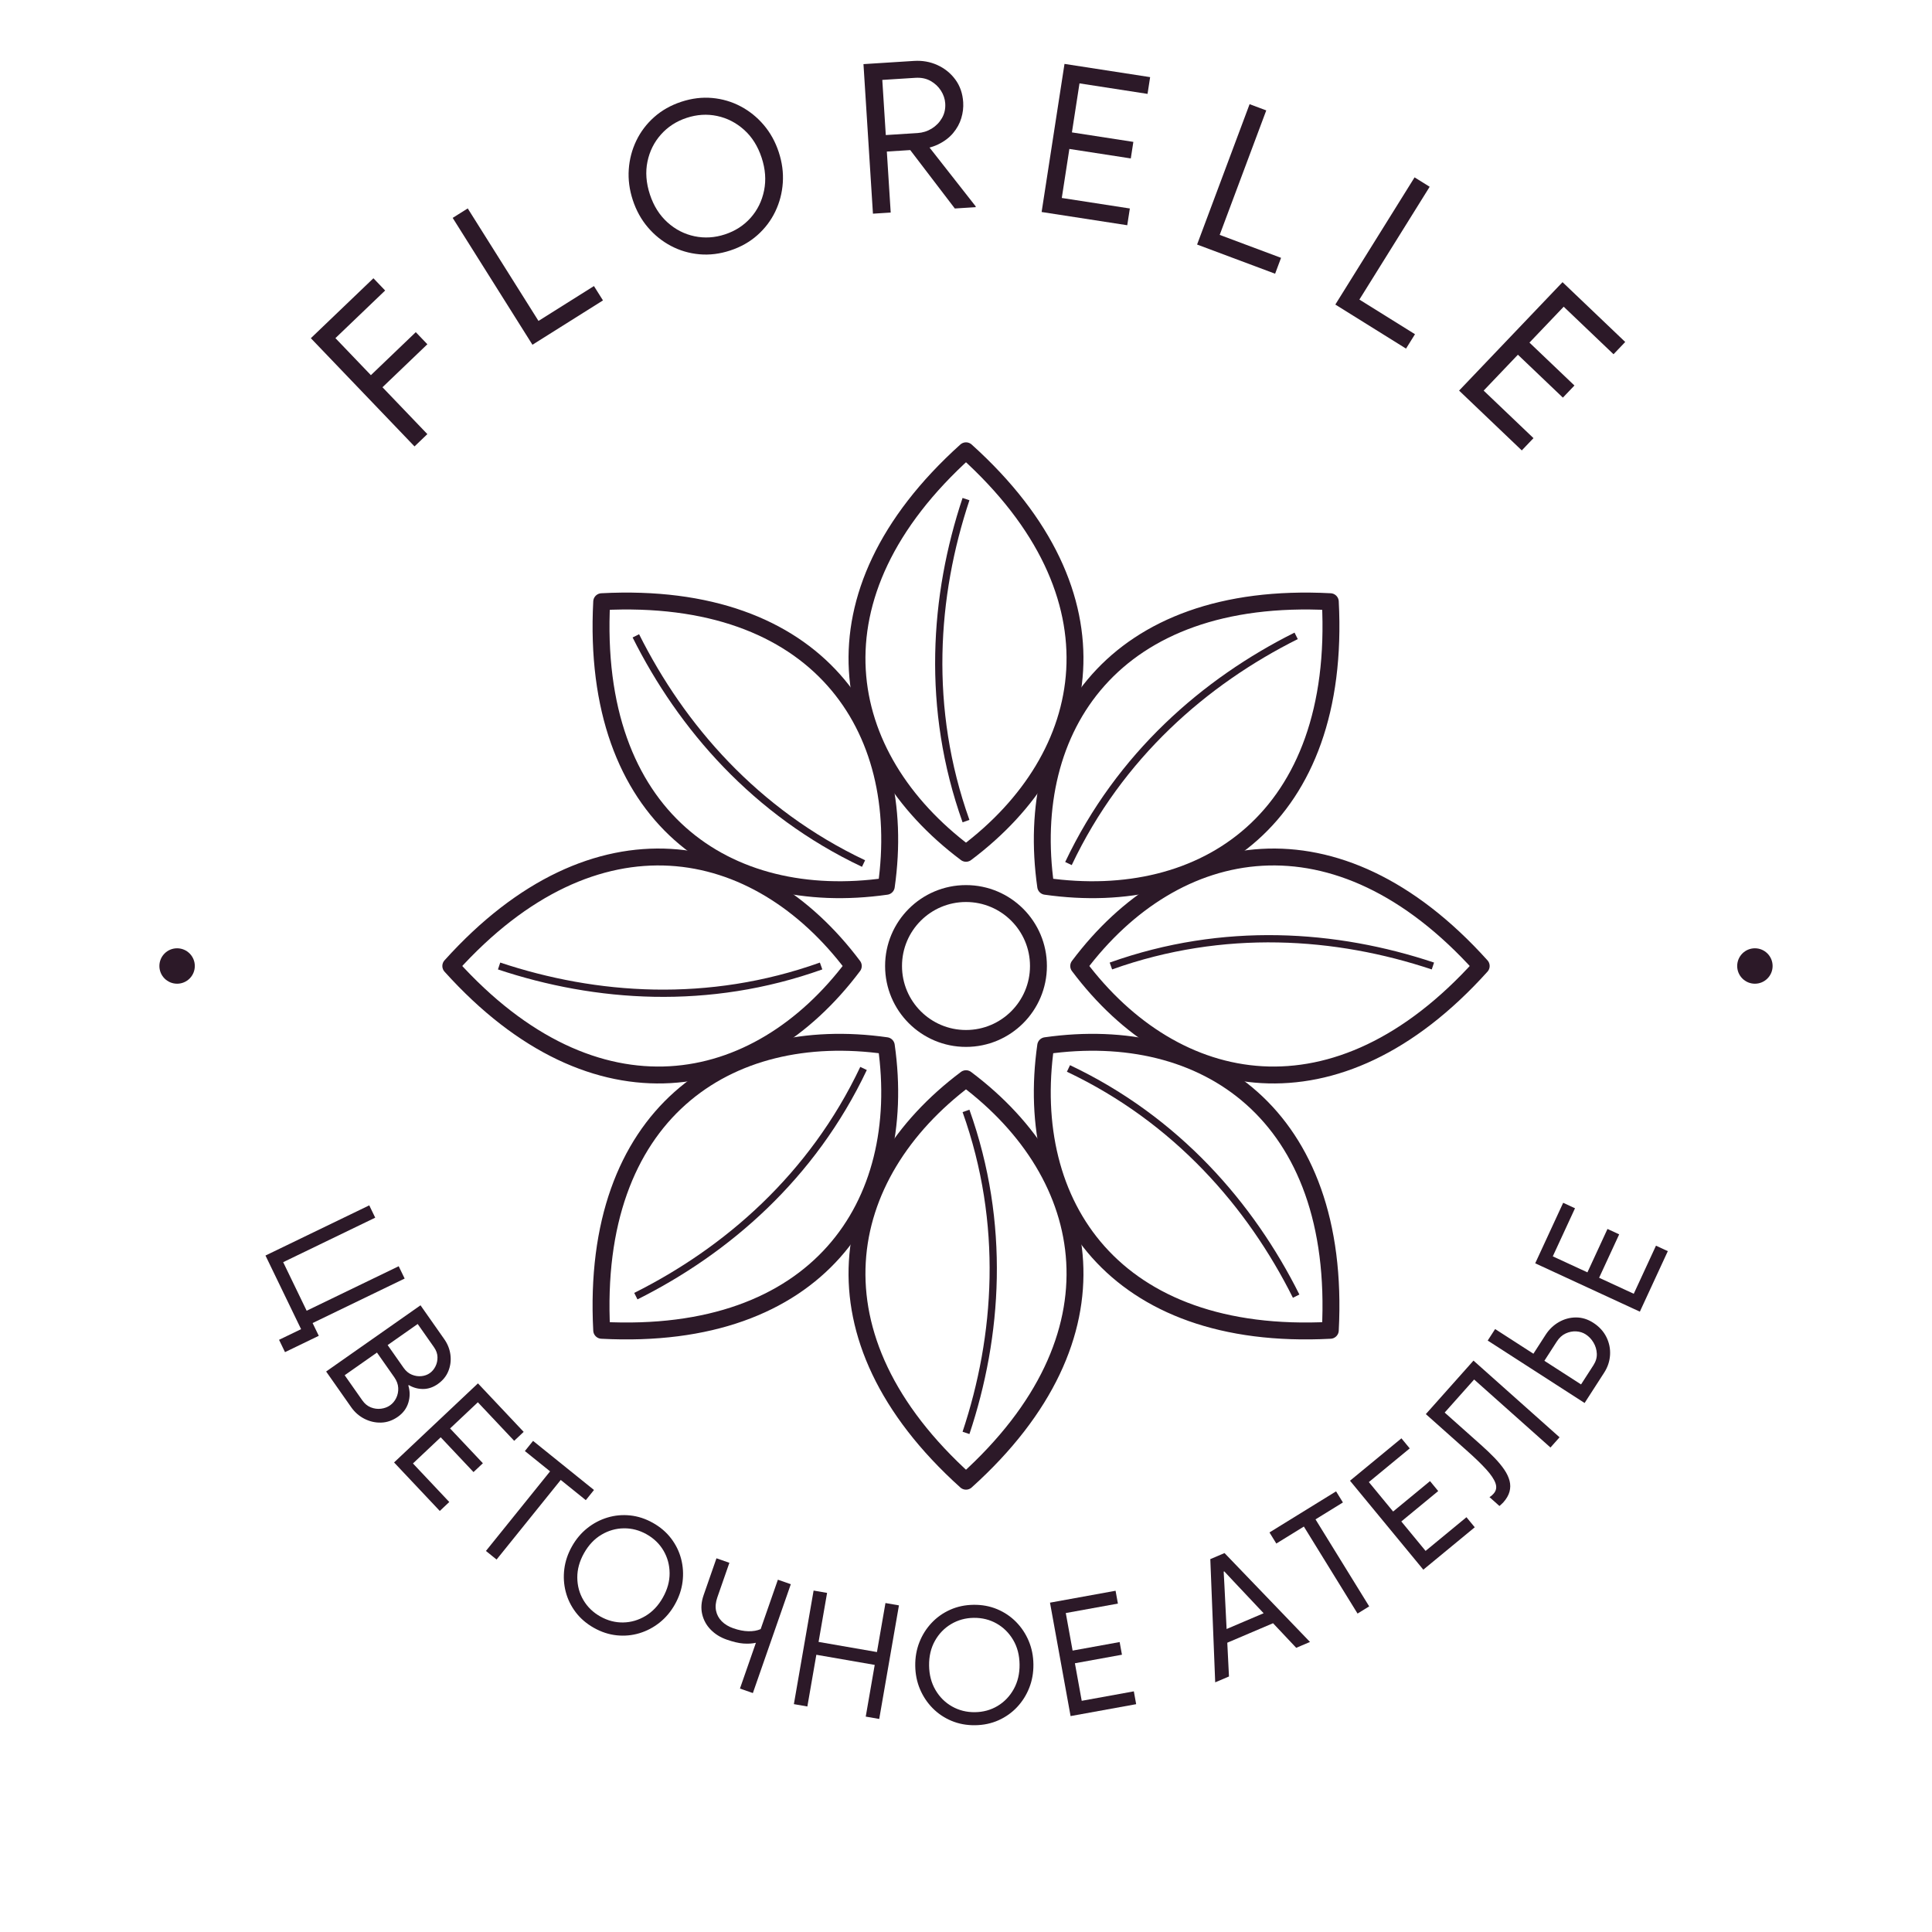
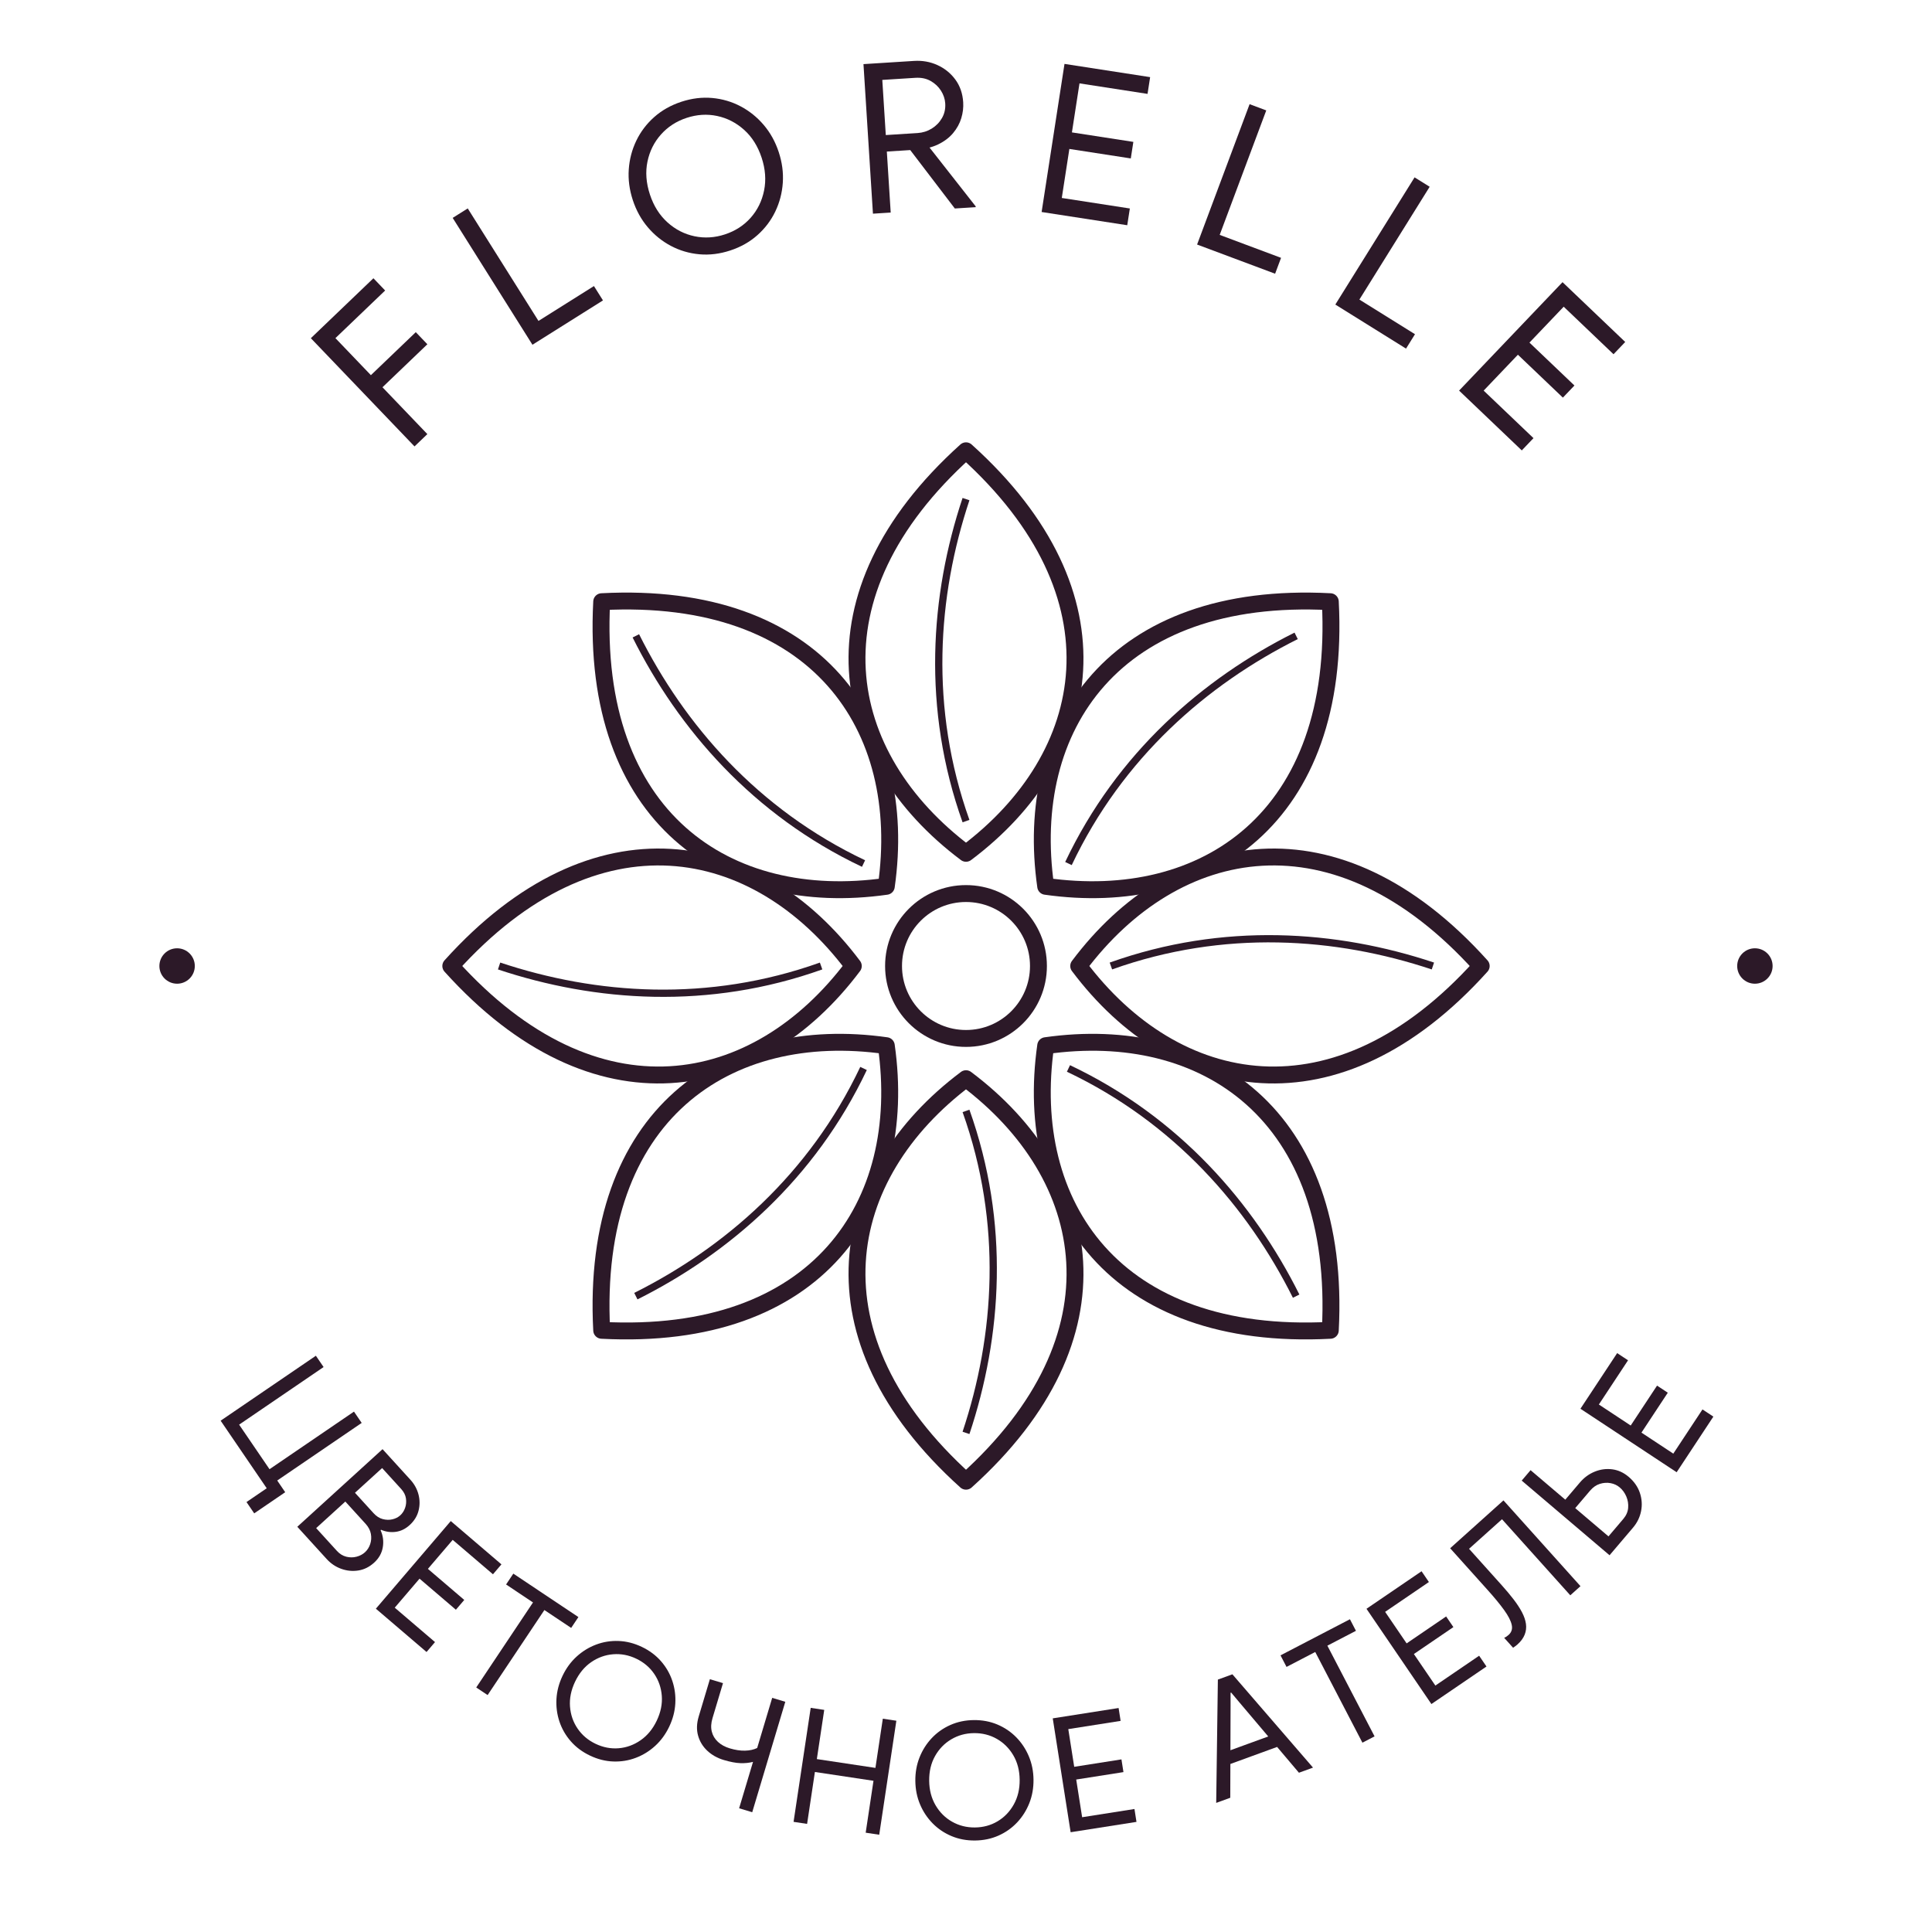
<svg xmlns="http://www.w3.org/2000/svg" viewBox="0 0 120 120" fill="#2c1928" color="#2c1928">
  <path transform="translate(27.4876 26.0597) rotate(-43.7691) translate(-3.4385 0) scale(0.013 -0.013)" d="M79 0V716H493V635H164V0ZM124 310V390H461V310Z" />
  <path transform="translate(34.9809 20.2125) rotate(-32.1624) translate(-3.2825 0) scale(0.013 -0.013)" d="M79 0V716H164V81H477V0Z" />
  <path transform="translate(45.2937 15.3601) rotate(-18.2341) translate(-5.343 0) scale(0.013 -0.013)" d="M411 -16Q332 -16 265.0 13.0Q198 42 148.5 93.5Q99 145 71.5 212.5Q44 280 44 358Q44 436 71.5 503.5Q99 571 148.5 622.5Q198 674 265.0 703.0Q332 732 411 732Q490 732 557.0 703.0Q624 674 673.5 622.5Q723 571 750.5 503.5Q778 436 778 358Q778 280 750.5 212.5Q723 145 673.5 93.5Q624 42 557.0 13.0Q490 -16 411 -16ZM411 65Q489 65 552.5 102.0Q616 139 654.0 205.5Q692 272 692 358Q692 445 654.0 511.0Q616 577 552.5 614.0Q489 651 411 651Q334 651 270.0 614.0Q206 577 168.0 511.0Q130 445 130 358Q130 272 168.0 205.5Q206 139 270.0 102.0Q334 65 411 65Z" />
  <path transform="translate(57.029 13.094) rotate(-3.6243) translate(-3.8415 0) scale(0.013 -0.013)" d="M79 0V716H321Q381 716 431.5 689.0Q482 662 512.5 614.5Q543 567 543 504Q543 466 529.0 428.5Q515 391 485.5 360.0Q456 329 410.5 310.5Q365 292 302 292H124V371H316Q353 371 385.0 388.0Q417 405 437.0 435.0Q457 465 457 504Q457 536 440.5 566.0Q424 596 394.0 615.5Q364 635 322 635H164V0ZM252 328 345 333 571 4V0H471Z" />
  <path transform="translate(67.1763 13.5511) rotate(8.7827) translate(-3.536 0) scale(0.013 -0.013)" d="M79 0V716H493V635H164V81H493V0ZM124 318V398H461V318Z" />
  <path transform="translate(76.4661 15.9788) rotate(20.5082) translate(-3.2825 0) scale(0.013 -0.013)" d="M79 0V716H164V81H477V0Z" />
  <path transform="translate(84.8538 20.1091) rotate(31.9247) translate(-3.2825 0) scale(0.013 -0.013)" d="M79 0V716H164V81H477V0Z" />
  <path transform="translate(92.442 25.9924) rotate(43.6502) translate(-3.536 0) scale(0.013 -0.013)" d="M79 0V716H493V635H164V81H493V0ZM124 318V398H461V318Z" />
-   <path transform="translate(17.6866 80.4591) rotate(64.1957) translate(-3.54 0) scale(0.01 -0.01)" d="M587 -152V0H79V716H164V81H499V716H584V81H672V-152Z" />
-   <path transform="translate(21.5267 86.9964) rotate(54.943) translate(-3 0) scale(0.01 -0.01)" d="M79 0V716H336Q391 716 437.5 691.5Q484 667 512.5 623.5Q541 580 541 523Q541 470 514.0 431.0Q487 392 443 372V368Q496 351 530.5 307.0Q565 263 565 203Q565 143 535.0 97.5Q505 52 456.0 26.0Q407 0 350 0ZM124 326V407H336Q374 407 401.0 424.5Q428 442 442.5 468.0Q457 494 457 521Q457 548 443.0 574.0Q429 600 403.0 617.5Q377 635 340 635H164V81H355Q393 81 421.0 99.5Q449 118 464.0 146.5Q479 175 479 204Q479 234 463.5 262.0Q448 290 419.5 308.0Q391 326 351 326Z" />
-   <path transform="translate(25.8003 92.2395) rotate(46.69) translate(-2.72 0) scale(0.01 -0.01)" d="M79 0V716H493V635H164V81H493V0ZM124 318V398H461V318Z" />
-   <path transform="translate(30.509 96.5962) rotate(38.8636) translate(-2.65 0) scale(0.01 -0.01)" d="M223 0V665H308V0ZM22 635V716H508V635Z" />
-   <path transform="translate(36.9684 100.9701) rotate(29.3428) translate(-4.11 0) scale(0.01 -0.01)" d="M411 -16Q332 -16 265.0 13.0Q198 42 148.5 93.5Q99 145 71.5 212.5Q44 280 44 358Q44 436 71.5 503.5Q99 571 148.5 622.5Q198 674 265.0 703.0Q332 732 411 732Q490 732 557.0 703.0Q624 674 673.5 622.5Q723 571 750.5 503.5Q778 436 778 358Q778 280 750.5 212.5Q723 145 673.5 93.5Q624 42 557.0 13.0Q490 -16 411 -16ZM411 65Q489 65 552.5 102.0Q616 139 654.0 205.5Q692 272 692 358Q692 445 654.0 511.0Q616 577 552.5 614.0Q489 651 411 651Q334 651 270.0 614.0Q206 577 168.0 511.0Q130 445 130 358Q130 272 168.0 205.5Q206 139 270.0 102.0Q334 65 411 65Z" />
-   <path transform="translate(44.5337 104.3824) rotate(19.2124) translate(-3.15 0) scale(0.01 -0.01)" d="M466 0V301Q435 282 393.5 271.0Q352 260 288 260Q226 260 174.5 285.5Q123 311 92.5 359.0Q62 407 62 474V716H147V489Q147 441 166.5 408.0Q186 375 221.5 357.5Q257 340 304 340Q357 340 398.5 353.5Q440 367 466 391V716H551V0Z" />
-   <path transform="translate(51.9597 106.3072) rotate(9.85) translate(-3.48 0) scale(0.01 -0.01)" d="M79 0V716H164V0ZM124 326V407H552V326ZM532 0V716H617V0Z" />
-   <path transform="translate(60.56 106.9967) rotate(-0.6827) translate(-4.11 0) scale(0.01 -0.01)" d="M411 -16Q332 -16 265.0 13.0Q198 42 148.5 93.5Q99 145 71.5 212.5Q44 280 44 358Q44 436 71.5 503.5Q99 571 148.5 622.5Q198 674 265.0 703.0Q332 732 411 732Q490 732 557.0 703.0Q624 674 673.5 622.5Q723 571 750.5 503.5Q778 436 778 358Q778 280 750.5 212.5Q723 145 673.5 93.5Q624 42 557.0 13.0Q490 -16 411 -16ZM411 65Q489 65 552.5 102.0Q616 139 654.0 205.5Q692 272 692 358Q692 445 654.0 511.0Q616 577 552.5 614.0Q489 651 411 651Q334 651 270.0 614.0Q206 577 168.0 511.0Q130 445 130 358Q130 272 168.0 205.5Q206 139 270.0 102.0Q334 65 411 65Z" />
-   <path transform="translate(68.3947 106.2442) rotate(-10.2889) translate(-2.72 0) scale(0.01 -0.01)" d="M79 0V716H493V635H164V81H493V0ZM124 318V398H461V318Z" />
-   <path transform="translate(73.1904 105.1111) rotate(-16.2988) translate(-1.16 0) scale(0.01 -0.01)" d="" />
-   <path transform="translate(78.4223 103.2391) rotate(-23.0768) translate(-3.35 0) scale(0.01 -0.01)" d="M15 0 287 716H383L655 0H562L365 535L337 612H333L305 535L108 0ZM325 197V277H490L519 197ZM131 197 160 277H325V197Z" />
-   <path transform="translate(84.677 100.0006) rotate(-31.6712) translate(-2.65 0) scale(0.01 -0.01)" d="M223 0V665H308V0ZM22 635V716H508V635Z" />
-   <path transform="translate(89.8941 96.2677) rotate(-39.4975) translate(-2.72 0) scale(0.01 -0.01)" d="M79 0V716H493V635H164V81H493V0ZM124 318V398H461V318Z" />
-   <path transform="translate(95.0948 91.2626) rotate(-48.3052) translate(-3.455 0) scale(0.01 -0.01)" d="M78 -8Q71 -8 62.0 -7.0Q53 -6 45 -5V78Q53 75 61.5 74.0Q70 73 78 73Q115 73 134.0 107.0Q153 141 160.0 206.5Q167 272 167 366V716H612V0H527V635H252V331Q252 269 248.0 216.5Q244 164 233.5 122.5Q223 81 203.5 52.0Q184 23 153.0 7.5Q122 -8 78 -8Z" />
-   <path transform="translate(99.5059 85.4615) rotate(-57.1983) translate(-2.79 0) scale(0.01 -0.01)" d="M164 716V81H306Q348 81 378.0 102.5Q408 124 424.5 157.0Q441 190 441 225Q441 256 424.5 285.0Q408 314 378.0 333.0Q348 352 306 352H124V433H304Q364 433 415.0 406.5Q466 380 496.5 333.0Q527 286 527 225Q527 159 496.5 108.0Q466 57 415.0 28.5Q364 0 304 0H79V716Z" />
-   <path transform="translate(102.6639 79.7178) rotate(-65.1953) translate(-2.72 0) scale(0.01 -0.01)" d="M79 0V716H493V635H164V81H493V0ZM124 318V398H461V318Z" />
+   <path transform="translate(15.2538 90.5136) rotate(55.7089) translate(-3.54 0) scale(0.01 -0.01)" d="M587 -152V0H79V716H164V81H499V716H584V81H672V-152Z" />
+   <path transform="translate(19.9546 96.4647) rotate(47.6795) translate(-3 0) scale(0.01 -0.01)" d="M79 0V716H336Q391 716 437.5 691.5Q484 667 512.5 623.5Q541 580 541 523Q541 470 514.0 431.0Q487 392 443 372V368Q496 351 530.5 307.0Q565 263 565 203Q565 143 535.0 97.5Q505 52 456.0 26.0Q407 0 350 0ZM124 326V407H336Q374 407 401.0 424.5Q428 442 442.5 468.0Q457 494 457 521Q457 548 443.0 574.0Q429 600 403.0 617.5Q377 635 340 635H164V81H355Q393 81 421.0 99.5Q449 118 464.0 146.5Q479 175 479 204Q479 234 463.5 262.0Q448 290 419.5 308.0Q391 326 351 326Z" />
+   <path transform="translate(24.8133 101.1728) rotate(40.5175) translate(-2.72 0) scale(0.01 -0.01)" d="M79 0V716H493V635H164V81H493V0ZM124 318V398H461V318Z" />
+   <path transform="translate(29.9293 105.0451) rotate(33.7258) translate(-2.65 0) scale(0.01 -0.01)" d="M223 0V665H308V0ZM22 635V716H508V635Z" />
+   <path transform="translate(36.7146 108.8988) rotate(25.4636) translate(-4.11 0) scale(0.01 -0.01)" d="M411 -16Q332 -16 265.0 13.0Q198 42 148.5 93.5Q99 145 71.5 212.5Q44 280 44 358Q44 436 71.5 503.5Q99 571 148.5 622.5Q198 674 265.0 703.0Q332 732 411 732Q490 732 557.0 703.0Q624 674 673.5 622.5Q723 571 750.5 503.5Q778 436 778 358Q778 280 750.5 212.5Q723 145 673.5 93.5Q624 42 557.0 13.0Q490 -16 411 -16ZM411 65Q489 65 552.5 102.0Q616 139 654.0 205.5Q692 272 692 358Q692 445 654.0 511.0Q616 577 552.5 614.0Q489 651 411 651Q334 651 270.0 614.0Q206 577 168.0 511.0Q130 445 130 358Q130 272 168.0 205.5Q206 139 270.0 102.0Q334 65 411 65Z" />
+   <path transform="translate(44.4615 111.8831) rotate(16.6725) translate(-3.15 0) scale(0.01 -0.01)" d="M466 0V301Q435 282 393.5 271.0Q352 260 288 260Q226 260 174.5 285.5Q123 311 92.5 359.0Q62 407 62 474V716H147V489Q147 441 166.5 408.0Q186 375 221.5 357.5Q257 340 304 340Q357 340 398.5 353.5Q440 367 466 391V716H551V0Z" />
+   <path transform="translate(51.9499 113.5584) rotate(8.5478) translate(-3.48 0) scale(0.01 -0.01)" d="M79 0V716H164V0ZM124 326V407H552V326ZM532 0V716H617V0Z" />
+   <path transform="translate(60.56 114.1571) rotate(-0.5924) translate(-4.11 0) scale(0.01 -0.01)" d="M411 -16Q332 -16 265.0 13.0Q198 42 148.5 93.5Q99 145 71.5 212.5Q44 280 44 358Q44 436 71.5 503.5Q99 571 148.5 622.5Q198 674 265.0 703.0Q332 732 411 732Q490 732 557.0 703.0Q624 674 673.5 622.5Q723 571 750.5 503.5Q778 436 778 358Q778 280 750.5 212.5Q723 145 673.5 93.5Q624 42 557.0 13.0Q490 -16 411 -16ZM411 65Q489 65 552.5 102.0Q616 139 654.0 205.5Q692 272 692 358Q692 445 654.0 511.0Q616 577 552.5 614.0Q489 651 411 651Q334 651 270.0 614.0Q206 577 168.0 511.0Q130 445 130 358Q130 272 168.0 205.5Q206 139 270.0 102.0Q334 65 411 65Z" />
+   <path transform="translate(68.4059 113.5037) rotate(-8.9287) translate(-2.72 0) scale(0.01 -0.01)" d="M79 0V716H493V635H164V81H493V0ZM124 318V398H461V318Z" />
+   <path transform="translate(73.2346 112.5181) rotate(-14.1441) translate(-1.16 0) scale(0.01 -0.01)" d="" />
+   <path transform="translate(78.5469 110.8853) rotate(-20.026) translate(-3.35 0) scale(0.01 -0.01)" d="M15 0 287 716H383L655 0H562L365 535L337 612H333L305 535L108 0ZM325 197V277H490L519 197ZM131 197 160 277H325V197Z" />
+   <path transform="translate(84.9951 108.0474) rotate(-27.4842) translate(-2.65 0) scale(0.01 -0.01)" d="M223 0V665H308V0ZM22 635V716H508V635Z" />
+   <path transform="translate(90.5018 104.7543) rotate(-34.2759) translate(-2.72 0) scale(0.01 -0.01)" d="M79 0V716H493V635H164V81H493V0ZM124 318V398H461V318Z" />
+   <path transform="translate(96.1833 100.2998) rotate(-41.9192) translate(-3.455 0) scale(0.01 -0.01)" d="M78 -8Q71 -8 62.0 -7.0Q53 -6 45 -5V78Q53 75 61.5 74.0Q70 73 78 73Q115 73 134.0 107.0Q153 141 160.0 206.5Q167 272 167 366V716H612V0H527V635H252V331Q252 269 248.0 216.5Q244 164 233.5 122.5Q223 81 203.5 52.0Q184 23 153.0 7.5Q122 -8 78 -8Z" />
+   <path transform="translate(101.2673 95.0758) rotate(-49.6366) translate(-2.79 0) scale(0.01 -0.01)" d="M164 716V81H306Q348 81 378.0 102.5Q408 124 424.5 157.0Q441 190 441 225Q441 256 424.5 285.0Q408 314 378.0 333.0Q348 352 306 352H124V433H304Q364 433 415.0 406.5Q466 380 496.5 333.0Q527 286 527 225Q527 159 496.5 108.0Q466 57 415.0 28.5Q364 0 304 0H79V716Z" />
+   <path transform="translate(105.2031 89.8327) rotate(-56.5764) translate(-2.72 0) scale(0.01 -0.01)" d="M79 0V716H493V635H164V81H493V0ZM124 318V398H461V318Z" />
  <circle cx="11" cy="60" r="1.1" />
  <circle cx="109" cy="60" r="1.1" />
  <g fill="none" stroke="currentColor" stroke-width="1.05" stroke-linejoin="round">
    <path transform="rotate(0 60 60)" d="M60 53 C52 47 50 37 60 28 C70 37 68 47 60 53Z" />
    <path transform="rotate(45 60 60)" d="M60 53 C52 47 50 37 60 28 C70 37 68 47 60 53Z" />
    <path transform="rotate(90 60 60)" d="M60 53 C52 47 50 37 60 28 C70 37 68 47 60 53Z" />
    <path transform="rotate(135 60 60)" d="M60 53 C52 47 50 37 60 28 C70 37 68 47 60 53Z" />
    <path transform="rotate(180 60 60)" d="M60 53 C52 47 50 37 60 28 C70 37 68 47 60 53Z" />
    <path transform="rotate(225 60 60)" d="M60 53 C52 47 50 37 60 28 C70 37 68 47 60 53Z" />
    <path transform="rotate(270 60 60)" d="M60 53 C52 47 50 37 60 28 C70 37 68 47 60 53Z" />
    <path transform="rotate(315 60 60)" d="M60 53 C52 47 50 37 60 28 C70 37 68 47 60 53Z" />
    <circle cx="60" cy="60" r="4.5" />
  </g>
  <g fill="none" stroke="currentColor" stroke-width=".45">
    <path transform="rotate(0 60 60)" d="M60 51 C57.5 44 58 37 60 31" />
    <path transform="rotate(45 60 60)" d="M60 51 C57.5 44 58 37 60 31" />
    <path transform="rotate(90 60 60)" d="M60 51 C57.5 44 58 37 60 31" />
    <path transform="rotate(135 60 60)" d="M60 51 C57.5 44 58 37 60 31" />
    <path transform="rotate(180 60 60)" d="M60 51 C57.5 44 58 37 60 31" />
    <path transform="rotate(225 60 60)" d="M60 51 C57.5 44 58 37 60 31" />
    <path transform="rotate(270 60 60)" d="M60 51 C57.5 44 58 37 60 31" />
    <path transform="rotate(315 60 60)" d="M60 51 C57.5 44 58 37 60 31" />
  </g>
</svg>
